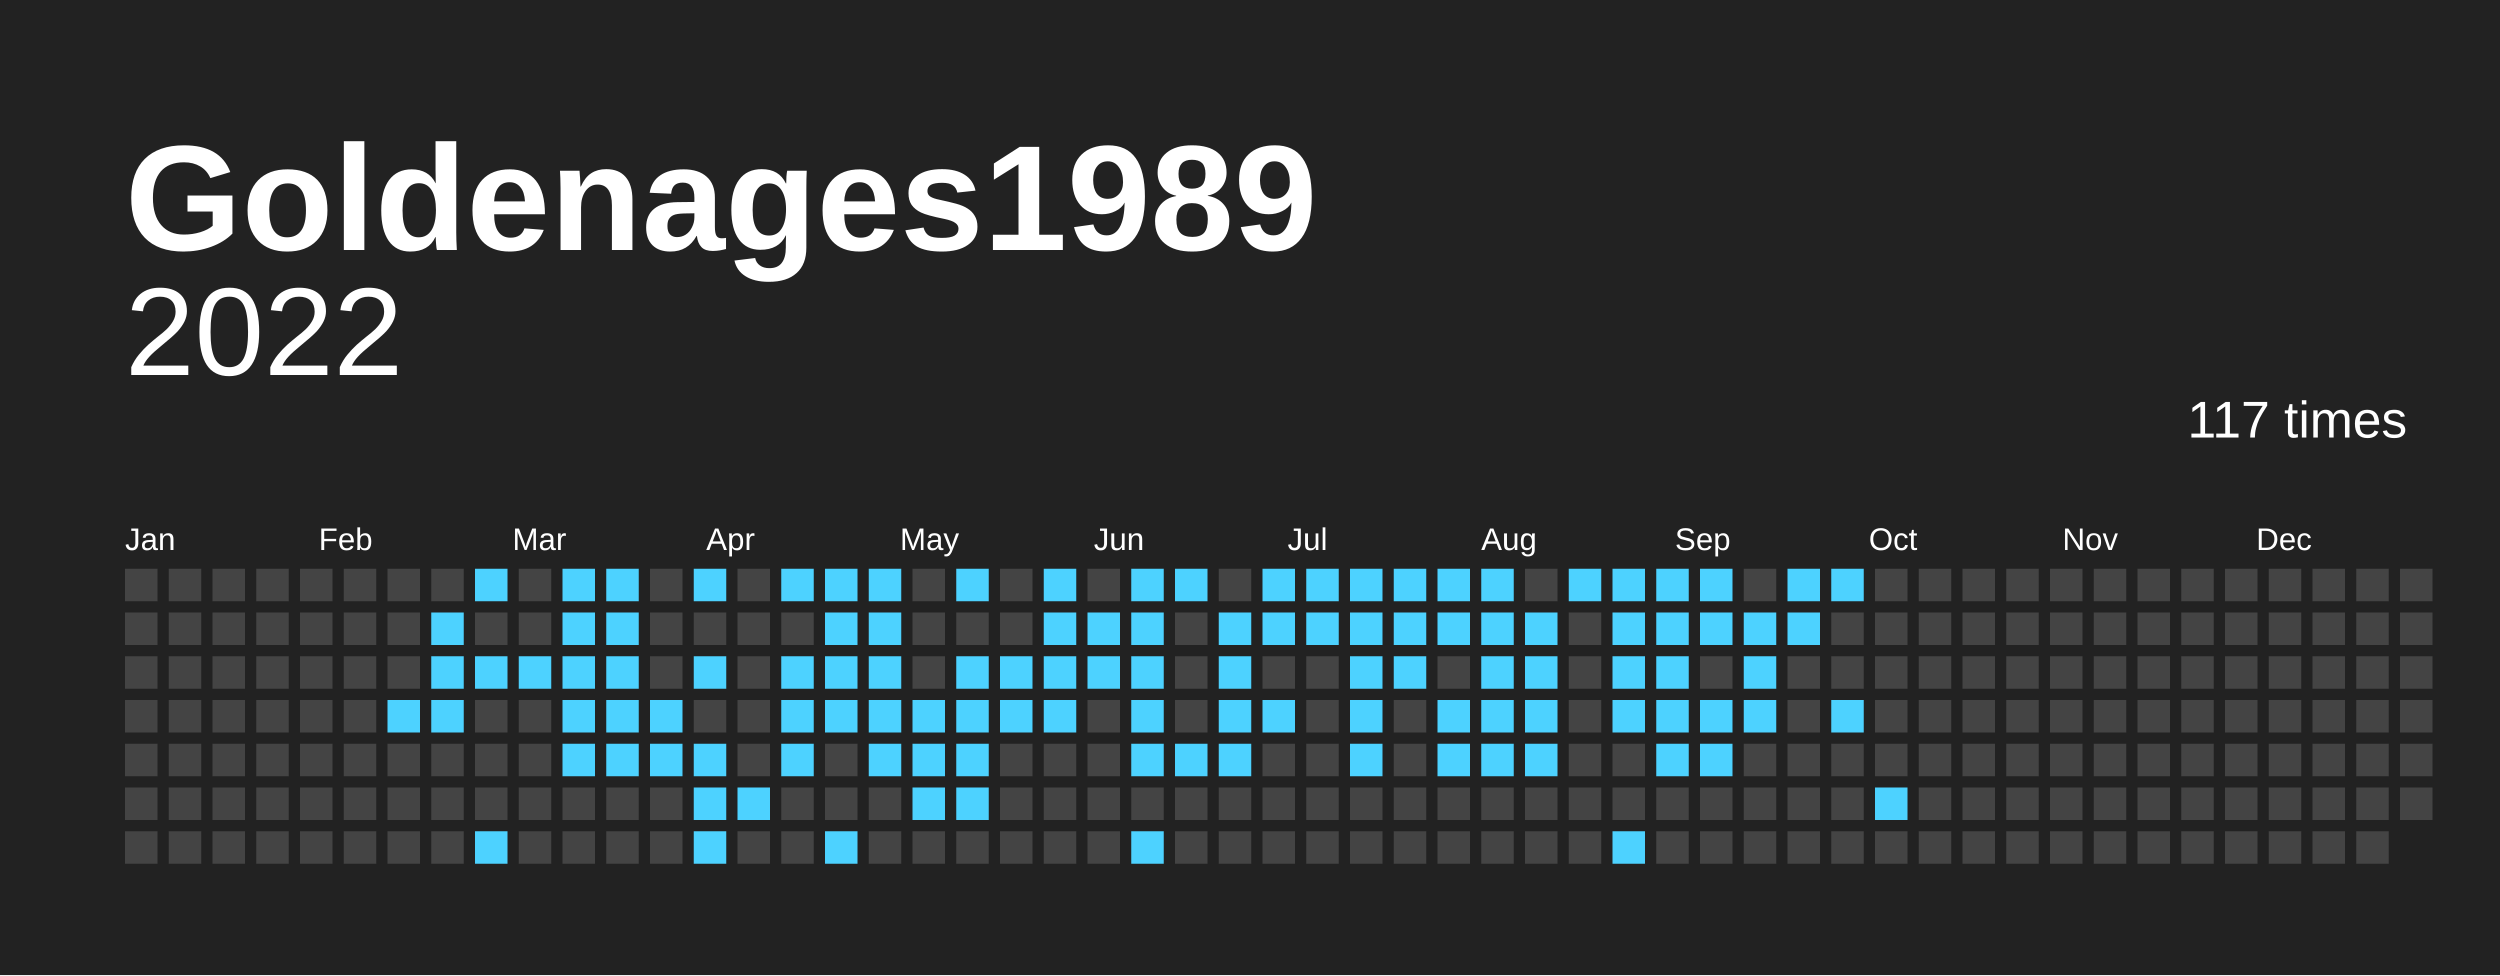
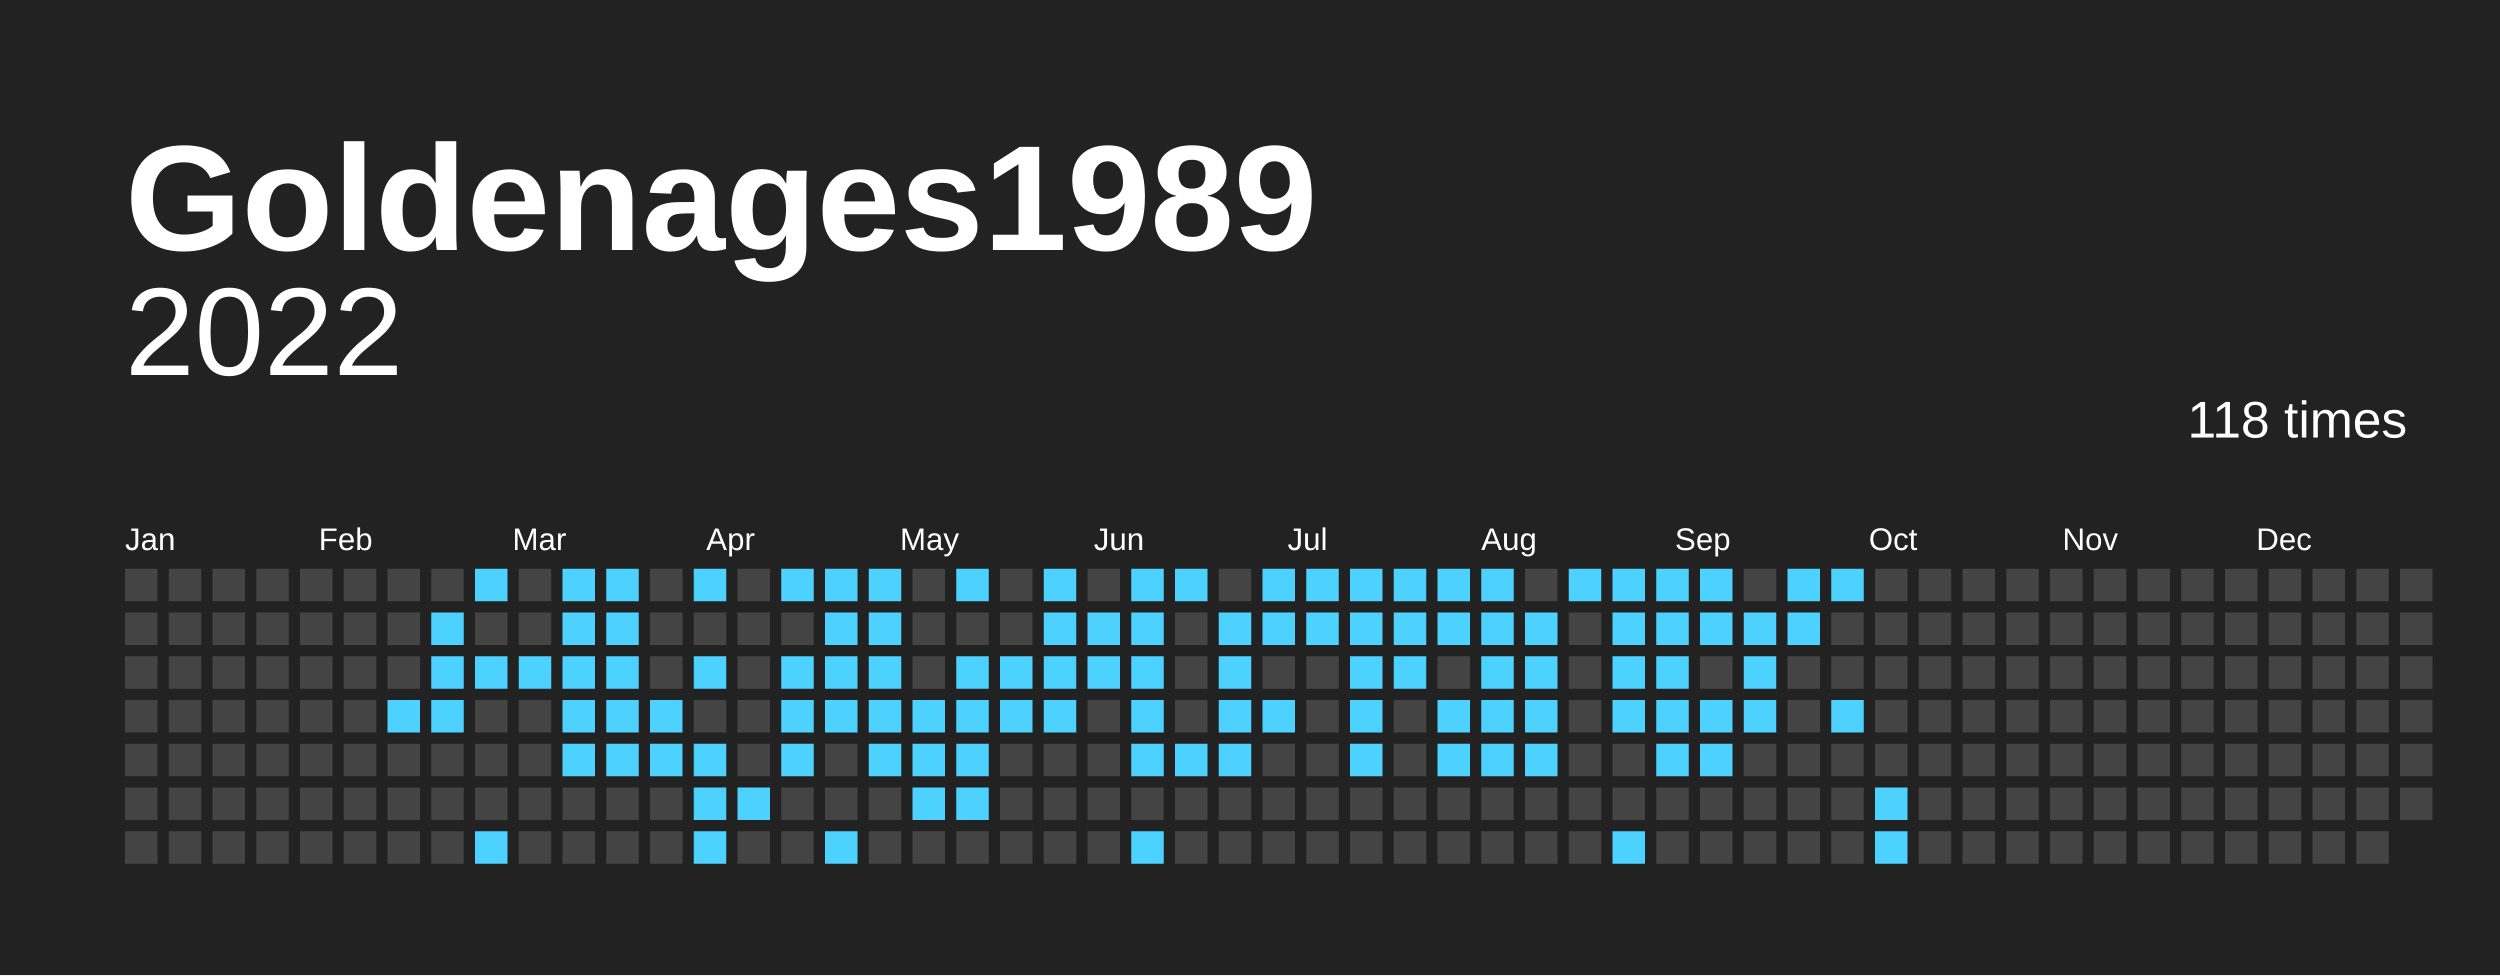
<svg xmlns="http://www.w3.org/2000/svg" baseProfile="full" height="78mm" version="1.1" viewBox="0,0,200,78" width="200mm">
  <defs />
  <rect fill="#222222" height="78" width="200" x="0" y="0" />
  <text fill="#FFFFFF" style="font-size:12px; font-family:Arial; font-weight:bold;" x="10" y="20">Goldenages1989</text>
  <text alignment-baseline="hanging" fill="#FFFFFF" style="font-size:10.0px; font-family:Arial;" x="10" y="30">2022</text>
-   <text alignment-baseline="hanging" fill="#FFFFFF" style="font-size:4.125px; font-family:Arial;" x="175" y="35">117 times</text>
+   <text alignment-baseline="hanging" fill="#FFFFFF" style="font-size:4.125px; font-family:Arial;" x="175" y="35">118 times</text>
  <text fill="#FFFFFF" style="font-size:2.5px; font-family:Arial" x="10.0" y="44">Jan</text>
  <text fill="#FFFFFF" style="font-size:2.5px; font-family:Arial" x="25.5" y="44">Feb</text>
  <text fill="#FFFFFF" style="font-size:2.5px; font-family:Arial" x="41.0" y="44">Mar</text>
  <text fill="#FFFFFF" style="font-size:2.5px; font-family:Arial" x="56.5" y="44">Apr</text>
  <text fill="#FFFFFF" style="font-size:2.5px; font-family:Arial" x="72.0" y="44">May</text>
  <text fill="#FFFFFF" style="font-size:2.5px; font-family:Arial" x="87.5" y="44">Jun</text>
  <text fill="#FFFFFF" style="font-size:2.5px; font-family:Arial" x="103.0" y="44">Jul</text>
  <text fill="#FFFFFF" style="font-size:2.5px; font-family:Arial" x="118.5" y="44">Aug</text>
  <text fill="#FFFFFF" style="font-size:2.5px; font-family:Arial" x="134.0" y="44">Sep</text>
  <text fill="#FFFFFF" style="font-size:2.5px; font-family:Arial" x="149.5" y="44">Oct</text>
  <text fill="#FFFFFF" style="font-size:2.5px; font-family:Arial" x="165.0" y="44">Nov</text>
  <text fill="#FFFFFF" style="font-size:2.5px; font-family:Arial" x="180.5" y="44">Dec</text>
  <rect fill="#444444" height="2.6" width="2.6" x="10.0" y="45.5" />
  <rect fill="#444444" height="2.6" width="2.6" x="10.0" y="49.0" />
  <rect fill="#444444" height="2.6" width="2.6" x="10.0" y="52.5" />
  <rect fill="#444444" height="2.6" width="2.6" x="10.0" y="56.0" />
  <rect fill="#444444" height="2.6" width="2.6" x="10.0" y="59.5" />
  <rect fill="#444444" height="2.6" width="2.6" x="10.0" y="63.0" />
  <rect fill="#444444" height="2.6" width="2.6" x="10.0" y="66.5" />
  <rect fill="#444444" height="2.6" width="2.6" x="13.5" y="45.5" />
  <rect fill="#444444" height="2.6" width="2.6" x="13.5" y="49.0" />
  <rect fill="#444444" height="2.6" width="2.6" x="13.5" y="52.5" />
  <rect fill="#444444" height="2.6" width="2.6" x="13.5" y="56.0" />
  <rect fill="#444444" height="2.6" width="2.6" x="13.5" y="59.5" />
  <rect fill="#444444" height="2.6" width="2.6" x="13.5" y="63.0" />
  <rect fill="#444444" height="2.6" width="2.6" x="13.5" y="66.5" />
  <rect fill="#444444" height="2.6" width="2.6" x="17.0" y="45.5" />
  <rect fill="#444444" height="2.6" width="2.6" x="17.0" y="49.0" />
  <rect fill="#444444" height="2.6" width="2.6" x="17.0" y="52.5" />
  <rect fill="#444444" height="2.6" width="2.6" x="17.0" y="56.0" />
  <rect fill="#444444" height="2.6" width="2.6" x="17.0" y="59.5" />
  <rect fill="#444444" height="2.6" width="2.6" x="17.0" y="63.0" />
  <rect fill="#444444" height="2.6" width="2.6" x="17.0" y="66.5" />
  <rect fill="#444444" height="2.6" width="2.6" x="20.5" y="45.5" />
  <rect fill="#444444" height="2.6" width="2.6" x="20.5" y="49.0" />
  <rect fill="#444444" height="2.6" width="2.6" x="20.5" y="52.5" />
  <rect fill="#444444" height="2.6" width="2.6" x="20.5" y="56.0" />
  <rect fill="#444444" height="2.6" width="2.6" x="20.5" y="59.5" />
  <rect fill="#444444" height="2.6" width="2.6" x="20.5" y="63.0" />
  <rect fill="#444444" height="2.6" width="2.6" x="20.5" y="66.5" />
  <rect fill="#444444" height="2.6" width="2.6" x="24.0" y="45.5" />
  <rect fill="#444444" height="2.6" width="2.6" x="24.0" y="49.0" />
  <rect fill="#444444" height="2.6" width="2.6" x="24.0" y="52.5" />
  <rect fill="#444444" height="2.6" width="2.6" x="24.0" y="56.0" />
  <rect fill="#444444" height="2.6" width="2.6" x="24.0" y="59.5" />
  <rect fill="#444444" height="2.6" width="2.6" x="24.0" y="63.0" />
  <rect fill="#444444" height="2.6" width="2.6" x="24.0" y="66.5" />
  <rect fill="#444444" height="2.6" width="2.6" x="27.5" y="45.5" />
  <rect fill="#444444" height="2.6" width="2.6" x="27.5" y="49.0" />
  <rect fill="#444444" height="2.6" width="2.6" x="27.5" y="52.5" />
  <rect fill="#444444" height="2.6" width="2.6" x="27.5" y="56.0" />
  <rect fill="#444444" height="2.6" width="2.6" x="27.5" y="59.5" />
  <rect fill="#444444" height="2.6" width="2.6" x="27.5" y="63.0" />
  <rect fill="#444444" height="2.6" width="2.6" x="27.5" y="66.5" />
  <rect fill="#444444" height="2.6" width="2.6" x="31.0" y="45.5" />
  <rect fill="#444444" height="2.6" width="2.6" x="31.0" y="49.0" />
  <rect fill="#444444" height="2.6" width="2.6" x="31.0" y="52.5" />
  <rect fill="#4DD2FF" height="2.6" width="2.6" x="31.0" y="56.0" />
  <rect fill="#444444" height="2.6" width="2.6" x="31.0" y="59.5" />
  <rect fill="#444444" height="2.6" width="2.6" x="31.0" y="63.0" />
  <rect fill="#444444" height="2.6" width="2.6" x="31.0" y="66.5" />
  <rect fill="#444444" height="2.6" width="2.6" x="34.5" y="45.5" />
  <rect fill="#4DD2FF" height="2.6" width="2.6" x="34.5" y="49.0" />
  <rect fill="#4DD2FF" height="2.6" width="2.6" x="34.5" y="52.5" />
  <rect fill="#4DD2FF" height="2.6" width="2.6" x="34.5" y="56.0" />
  <rect fill="#444444" height="2.6" width="2.6" x="34.5" y="59.5" />
  <rect fill="#444444" height="2.6" width="2.6" x="34.5" y="63.0" />
  <rect fill="#444444" height="2.6" width="2.6" x="34.5" y="66.5" />
  <rect fill="#4DD2FF" height="2.6" width="2.6" x="38.0" y="45.5" />
  <rect fill="#444444" height="2.6" width="2.6" x="38.0" y="49.0" />
  <rect fill="#4DD2FF" height="2.6" width="2.6" x="38.0" y="52.5" />
  <rect fill="#444444" height="2.6" width="2.6" x="38.0" y="56.0" />
  <rect fill="#444444" height="2.6" width="2.6" x="38.0" y="59.5" />
  <rect fill="#444444" height="2.6" width="2.6" x="38.0" y="63.0" />
  <rect fill="#4DD2FF" height="2.6" width="2.6" x="38.0" y="66.5" />
  <rect fill="#444444" height="2.6" width="2.6" x="41.5" y="45.5" />
  <rect fill="#444444" height="2.6" width="2.6" x="41.5" y="49.0" />
  <rect fill="#4DD2FF" height="2.6" width="2.6" x="41.5" y="52.5" />
  <rect fill="#444444" height="2.6" width="2.6" x="41.5" y="56.0" />
  <rect fill="#444444" height="2.6" width="2.6" x="41.5" y="59.5" />
  <rect fill="#444444" height="2.6" width="2.6" x="41.5" y="63.0" />
  <rect fill="#444444" height="2.6" width="2.6" x="41.5" y="66.5" />
  <rect fill="#4DD2FF" height="2.6" width="2.6" x="45.0" y="45.5" />
  <rect fill="#4DD2FF" height="2.6" width="2.6" x="45.0" y="49.0" />
  <rect fill="#4DD2FF" height="2.6" width="2.6" x="45.0" y="52.5" />
  <rect fill="#4DD2FF" height="2.6" width="2.6" x="45.0" y="56.0" />
  <rect fill="#4DD2FF" height="2.6" width="2.6" x="45.0" y="59.5" />
  <rect fill="#444444" height="2.6" width="2.6" x="45.0" y="63.0" />
  <rect fill="#444444" height="2.6" width="2.6" x="45.0" y="66.5" />
  <rect fill="#4DD2FF" height="2.6" width="2.6" x="48.5" y="45.5" />
  <rect fill="#4DD2FF" height="2.6" width="2.6" x="48.5" y="49.0" />
  <rect fill="#4DD2FF" height="2.6" width="2.6" x="48.5" y="52.5" />
  <rect fill="#4DD2FF" height="2.6" width="2.6" x="48.5" y="56.0" />
  <rect fill="#4DD2FF" height="2.6" width="2.6" x="48.5" y="59.5" />
  <rect fill="#444444" height="2.6" width="2.6" x="48.5" y="63.0" />
  <rect fill="#444444" height="2.6" width="2.6" x="48.5" y="66.5" />
  <rect fill="#444444" height="2.6" width="2.6" x="52.0" y="45.5" />
  <rect fill="#444444" height="2.6" width="2.6" x="52.0" y="49.0" />
  <rect fill="#444444" height="2.6" width="2.6" x="52.0" y="52.5" />
  <rect fill="#4DD2FF" height="2.6" width="2.6" x="52.0" y="56.0" />
  <rect fill="#4DD2FF" height="2.6" width="2.6" x="52.0" y="59.5" />
  <rect fill="#444444" height="2.6" width="2.6" x="52.0" y="63.0" />
  <rect fill="#444444" height="2.6" width="2.6" x="52.0" y="66.5" />
  <rect fill="#4DD2FF" height="2.6" width="2.6" x="55.5" y="45.5" />
  <rect fill="#444444" height="2.6" width="2.6" x="55.5" y="49.0" />
  <rect fill="#4DD2FF" height="2.6" width="2.6" x="55.5" y="52.5" />
  <rect fill="#444444" height="2.6" width="2.6" x="55.5" y="56.0" />
  <rect fill="#4DD2FF" height="2.6" width="2.6" x="55.5" y="59.5" />
  <rect fill="#4DD2FF" height="2.6" width="2.6" x="55.5" y="63.0" />
  <rect fill="#4DD2FF" height="2.6" width="2.6" x="55.5" y="66.5" />
  <rect fill="#444444" height="2.6" width="2.6" x="59.0" y="45.5" />
  <rect fill="#444444" height="2.6" width="2.6" x="59.0" y="49.0" />
  <rect fill="#444444" height="2.6" width="2.6" x="59.0" y="52.5" />
  <rect fill="#444444" height="2.6" width="2.6" x="59.0" y="56.0" />
  <rect fill="#444444" height="2.6" width="2.6" x="59.0" y="59.5" />
  <rect fill="#4DD2FF" height="2.6" width="2.6" x="59.0" y="63.0" />
  <rect fill="#444444" height="2.6" width="2.6" x="59.0" y="66.5" />
  <rect fill="#4DD2FF" height="2.6" width="2.6" x="62.5" y="45.5" />
  <rect fill="#444444" height="2.6" width="2.6" x="62.5" y="49.0" />
  <rect fill="#4DD2FF" height="2.6" width="2.6" x="62.5" y="52.5" />
  <rect fill="#4DD2FF" height="2.6" width="2.6" x="62.5" y="56.0" />
  <rect fill="#4DD2FF" height="2.6" width="2.6" x="62.5" y="59.5" />
  <rect fill="#444444" height="2.6" width="2.6" x="62.5" y="63.0" />
  <rect fill="#444444" height="2.6" width="2.6" x="62.5" y="66.5" />
  <rect fill="#4DD2FF" height="2.6" width="2.6" x="66.0" y="45.5" />
  <rect fill="#4DD2FF" height="2.6" width="2.6" x="66.0" y="49.0" />
  <rect fill="#4DD2FF" height="2.6" width="2.6" x="66.0" y="52.5" />
  <rect fill="#4DD2FF" height="2.6" width="2.6" x="66.0" y="56.0" />
  <rect fill="#444444" height="2.6" width="2.6" x="66.0" y="59.5" />
  <rect fill="#444444" height="2.6" width="2.6" x="66.0" y="63.0" />
  <rect fill="#4DD2FF" height="2.6" width="2.6" x="66.0" y="66.5" />
  <rect fill="#4DD2FF" height="2.6" width="2.6" x="69.5" y="45.5" />
  <rect fill="#4DD2FF" height="2.6" width="2.6" x="69.5" y="49.0" />
  <rect fill="#4DD2FF" height="2.6" width="2.6" x="69.5" y="52.5" />
  <rect fill="#4DD2FF" height="2.6" width="2.6" x="69.5" y="56.0" />
  <rect fill="#4DD2FF" height="2.6" width="2.6" x="69.5" y="59.5" />
  <rect fill="#444444" height="2.6" width="2.6" x="69.5" y="63.0" />
  <rect fill="#444444" height="2.6" width="2.6" x="69.5" y="66.5" />
  <rect fill="#444444" height="2.6" width="2.6" x="73.0" y="45.5" />
  <rect fill="#444444" height="2.6" width="2.6" x="73.0" y="49.0" />
  <rect fill="#444444" height="2.6" width="2.6" x="73.0" y="52.5" />
  <rect fill="#4DD2FF" height="2.6" width="2.6" x="73.0" y="56.0" />
  <rect fill="#4DD2FF" height="2.6" width="2.6" x="73.0" y="59.5" />
  <rect fill="#4DD2FF" height="2.6" width="2.6" x="73.0" y="63.0" />
  <rect fill="#444444" height="2.6" width="2.6" x="73.0" y="66.5" />
  <rect fill="#4DD2FF" height="2.6" width="2.6" x="76.5" y="45.5" />
  <rect fill="#444444" height="2.6" width="2.6" x="76.5" y="49.0" />
  <rect fill="#4DD2FF" height="2.6" width="2.6" x="76.5" y="52.5" />
  <rect fill="#4DD2FF" height="2.6" width="2.6" x="76.5" y="56.0" />
  <rect fill="#4DD2FF" height="2.6" width="2.6" x="76.5" y="59.5" />
  <rect fill="#4DD2FF" height="2.6" width="2.6" x="76.5" y="63.0" />
  <rect fill="#444444" height="2.6" width="2.6" x="76.5" y="66.5" />
  <rect fill="#444444" height="2.6" width="2.6" x="80.0" y="45.5" />
  <rect fill="#444444" height="2.6" width="2.6" x="80.0" y="49.0" />
  <rect fill="#4DD2FF" height="2.6" width="2.6" x="80.0" y="52.5" />
  <rect fill="#4DD2FF" height="2.6" width="2.6" x="80.0" y="56.0" />
  <rect fill="#444444" height="2.6" width="2.6" x="80.0" y="59.5" />
  <rect fill="#444444" height="2.6" width="2.6" x="80.0" y="63.0" />
  <rect fill="#444444" height="2.6" width="2.6" x="80.0" y="66.5" />
  <rect fill="#4DD2FF" height="2.6" width="2.6" x="83.5" y="45.5" />
  <rect fill="#4DD2FF" height="2.6" width="2.6" x="83.5" y="49.0" />
  <rect fill="#4DD2FF" height="2.6" width="2.6" x="83.5" y="52.5" />
  <rect fill="#4DD2FF" height="2.6" width="2.6" x="83.5" y="56.0" />
  <rect fill="#444444" height="2.6" width="2.6" x="83.5" y="59.5" />
  <rect fill="#444444" height="2.6" width="2.6" x="83.5" y="63.0" />
  <rect fill="#444444" height="2.6" width="2.6" x="83.5" y="66.5" />
  <rect fill="#444444" height="2.6" width="2.6" x="87.0" y="45.5" />
  <rect fill="#4DD2FF" height="2.6" width="2.6" x="87.0" y="49.0" />
  <rect fill="#4DD2FF" height="2.6" width="2.6" x="87.0" y="52.5" />
  <rect fill="#444444" height="2.6" width="2.6" x="87.0" y="56.0" />
  <rect fill="#444444" height="2.6" width="2.6" x="87.0" y="59.5" />
  <rect fill="#444444" height="2.6" width="2.6" x="87.0" y="63.0" />
  <rect fill="#444444" height="2.6" width="2.6" x="87.0" y="66.5" />
  <rect fill="#4DD2FF" height="2.6" width="2.6" x="90.5" y="45.5" />
  <rect fill="#4DD2FF" height="2.6" width="2.6" x="90.5" y="49.0" />
  <rect fill="#4DD2FF" height="2.6" width="2.6" x="90.5" y="52.5" />
  <rect fill="#4DD2FF" height="2.6" width="2.6" x="90.5" y="56.0" />
  <rect fill="#4DD2FF" height="2.6" width="2.6" x="90.5" y="59.5" />
  <rect fill="#444444" height="2.6" width="2.6" x="90.5" y="63.0" />
  <rect fill="#4DD2FF" height="2.6" width="2.6" x="90.5" y="66.5" />
  <rect fill="#4DD2FF" height="2.6" width="2.6" x="94.0" y="45.5" />
  <rect fill="#444444" height="2.6" width="2.6" x="94.0" y="49.0" />
  <rect fill="#444444" height="2.6" width="2.6" x="94.0" y="52.5" />
  <rect fill="#444444" height="2.6" width="2.6" x="94.0" y="56.0" />
  <rect fill="#4DD2FF" height="2.6" width="2.6" x="94.0" y="59.5" />
  <rect fill="#444444" height="2.6" width="2.6" x="94.0" y="63.0" />
  <rect fill="#444444" height="2.6" width="2.6" x="94.0" y="66.5" />
  <rect fill="#444444" height="2.6" width="2.6" x="97.5" y="45.5" />
  <rect fill="#4DD2FF" height="2.6" width="2.6" x="97.5" y="49.0" />
  <rect fill="#4DD2FF" height="2.6" width="2.6" x="97.5" y="52.5" />
  <rect fill="#4DD2FF" height="2.6" width="2.6" x="97.5" y="56.0" />
  <rect fill="#4DD2FF" height="2.6" width="2.6" x="97.5" y="59.5" />
  <rect fill="#444444" height="2.6" width="2.6" x="97.5" y="63.0" />
  <rect fill="#444444" height="2.6" width="2.6" x="97.5" y="66.5" />
  <rect fill="#4DD2FF" height="2.6" width="2.6" x="101.0" y="45.5" />
  <rect fill="#4DD2FF" height="2.6" width="2.6" x="101.0" y="49.0" />
  <rect fill="#444444" height="2.6" width="2.6" x="101.0" y="52.5" />
  <rect fill="#4DD2FF" height="2.6" width="2.6" x="101.0" y="56.0" />
  <rect fill="#444444" height="2.6" width="2.6" x="101.0" y="59.5" />
  <rect fill="#444444" height="2.6" width="2.6" x="101.0" y="63.0" />
  <rect fill="#444444" height="2.6" width="2.6" x="101.0" y="66.5" />
  <rect fill="#4DD2FF" height="2.6" width="2.6" x="104.5" y="45.5" />
  <rect fill="#4DD2FF" height="2.6" width="2.6" x="104.5" y="49.0" />
  <rect fill="#444444" height="2.6" width="2.6" x="104.5" y="52.5" />
  <rect fill="#444444" height="2.6" width="2.6" x="104.5" y="56.0" />
  <rect fill="#444444" height="2.6" width="2.6" x="104.5" y="59.5" />
  <rect fill="#444444" height="2.6" width="2.6" x="104.5" y="63.0" />
  <rect fill="#444444" height="2.6" width="2.6" x="104.5" y="66.5" />
  <rect fill="#4DD2FF" height="2.6" width="2.6" x="108.0" y="45.5" />
  <rect fill="#4DD2FF" height="2.6" width="2.6" x="108.0" y="49.0" />
  <rect fill="#4DD2FF" height="2.6" width="2.6" x="108.0" y="52.5" />
  <rect fill="#4DD2FF" height="2.6" width="2.6" x="108.0" y="56.0" />
  <rect fill="#4DD2FF" height="2.6" width="2.6" x="108.0" y="59.5" />
  <rect fill="#444444" height="2.6" width="2.6" x="108.0" y="63.0" />
  <rect fill="#444444" height="2.6" width="2.6" x="108.0" y="66.5" />
  <rect fill="#4DD2FF" height="2.6" width="2.6" x="111.5" y="45.5" />
  <rect fill="#4DD2FF" height="2.6" width="2.6" x="111.5" y="49.0" />
  <rect fill="#4DD2FF" height="2.6" width="2.6" x="111.5" y="52.5" />
  <rect fill="#444444" height="2.6" width="2.6" x="111.5" y="56.0" />
  <rect fill="#444444" height="2.6" width="2.6" x="111.5" y="59.5" />
  <rect fill="#444444" height="2.6" width="2.6" x="111.5" y="63.0" />
  <rect fill="#444444" height="2.6" width="2.6" x="111.5" y="66.5" />
  <rect fill="#4DD2FF" height="2.6" width="2.6" x="115.0" y="45.5" />
  <rect fill="#4DD2FF" height="2.6" width="2.6" x="115.0" y="49.0" />
  <rect fill="#444444" height="2.6" width="2.6" x="115.0" y="52.5" />
  <rect fill="#4DD2FF" height="2.6" width="2.6" x="115.0" y="56.0" />
  <rect fill="#4DD2FF" height="2.6" width="2.6" x="115.0" y="59.5" />
  <rect fill="#444444" height="2.6" width="2.6" x="115.0" y="63.0" />
  <rect fill="#444444" height="2.6" width="2.6" x="115.0" y="66.5" />
  <rect fill="#4DD2FF" height="2.6" width="2.6" x="118.5" y="45.5" />
  <rect fill="#4DD2FF" height="2.6" width="2.6" x="118.5" y="49.0" />
  <rect fill="#4DD2FF" height="2.6" width="2.6" x="118.5" y="52.5" />
  <rect fill="#4DD2FF" height="2.6" width="2.6" x="118.5" y="56.0" />
  <rect fill="#4DD2FF" height="2.6" width="2.6" x="118.5" y="59.5" />
  <rect fill="#444444" height="2.6" width="2.6" x="118.5" y="63.0" />
  <rect fill="#444444" height="2.6" width="2.6" x="118.5" y="66.5" />
  <rect fill="#444444" height="2.6" width="2.6" x="122.0" y="45.5" />
  <rect fill="#4DD2FF" height="2.6" width="2.6" x="122.0" y="49.0" />
  <rect fill="#4DD2FF" height="2.6" width="2.6" x="122.0" y="52.5" />
  <rect fill="#4DD2FF" height="2.6" width="2.6" x="122.0" y="56.0" />
  <rect fill="#4DD2FF" height="2.6" width="2.6" x="122.0" y="59.5" />
  <rect fill="#444444" height="2.6" width="2.6" x="122.0" y="63.0" />
  <rect fill="#444444" height="2.6" width="2.6" x="122.0" y="66.5" />
  <rect fill="#4DD2FF" height="2.6" width="2.6" x="125.5" y="45.5" />
  <rect fill="#444444" height="2.6" width="2.6" x="125.5" y="49.0" />
  <rect fill="#444444" height="2.6" width="2.6" x="125.5" y="52.5" />
  <rect fill="#444444" height="2.6" width="2.6" x="125.5" y="56.0" />
  <rect fill="#444444" height="2.6" width="2.6" x="125.5" y="59.5" />
  <rect fill="#444444" height="2.6" width="2.6" x="125.5" y="63.0" />
  <rect fill="#444444" height="2.6" width="2.6" x="125.5" y="66.5" />
  <rect fill="#4DD2FF" height="2.6" width="2.6" x="129.0" y="45.5" />
  <rect fill="#4DD2FF" height="2.6" width="2.6" x="129.0" y="49.0" />
  <rect fill="#4DD2FF" height="2.6" width="2.6" x="129.0" y="52.5" />
  <rect fill="#4DD2FF" height="2.6" width="2.6" x="129.0" y="56.0" />
  <rect fill="#444444" height="2.6" width="2.6" x="129.0" y="59.5" />
  <rect fill="#444444" height="2.6" width="2.6" x="129.0" y="63.0" />
  <rect fill="#4DD2FF" height="2.6" width="2.6" x="129.0" y="66.5" />
  <rect fill="#4DD2FF" height="2.6" width="2.6" x="132.5" y="45.5" />
  <rect fill="#4DD2FF" height="2.6" width="2.6" x="132.5" y="49.0" />
  <rect fill="#4DD2FF" height="2.6" width="2.6" x="132.5" y="52.5" />
  <rect fill="#4DD2FF" height="2.6" width="2.6" x="132.5" y="56.0" />
  <rect fill="#4DD2FF" height="2.6" width="2.6" x="132.5" y="59.5" />
  <rect fill="#444444" height="2.6" width="2.6" x="132.5" y="63.0" />
  <rect fill="#444444" height="2.6" width="2.6" x="132.5" y="66.5" />
  <rect fill="#4DD2FF" height="2.6" width="2.6" x="136.0" y="45.5" />
  <rect fill="#4DD2FF" height="2.6" width="2.6" x="136.0" y="49.0" />
  <rect fill="#444444" height="2.6" width="2.6" x="136.0" y="52.5" />
  <rect fill="#4DD2FF" height="2.6" width="2.6" x="136.0" y="56.0" />
  <rect fill="#4DD2FF" height="2.6" width="2.6" x="136.0" y="59.5" />
  <rect fill="#444444" height="2.6" width="2.6" x="136.0" y="63.0" />
  <rect fill="#444444" height="2.6" width="2.6" x="136.0" y="66.5" />
  <rect fill="#444444" height="2.6" width="2.6" x="139.5" y="45.5" />
  <rect fill="#4DD2FF" height="2.6" width="2.6" x="139.5" y="49.0" />
  <rect fill="#4DD2FF" height="2.6" width="2.6" x="139.5" y="52.5" />
  <rect fill="#4DD2FF" height="2.6" width="2.6" x="139.5" y="56.0" />
  <rect fill="#444444" height="2.6" width="2.6" x="139.5" y="59.5" />
  <rect fill="#444444" height="2.6" width="2.6" x="139.5" y="63.0" />
  <rect fill="#444444" height="2.6" width="2.6" x="139.5" y="66.5" />
  <rect fill="#4DD2FF" height="2.6" width="2.6" x="143.0" y="45.5" />
  <rect fill="#4DD2FF" height="2.6" width="2.6" x="143.0" y="49.0" />
  <rect fill="#444444" height="2.6" width="2.6" x="143.0" y="52.5" />
  <rect fill="#444444" height="2.6" width="2.6" x="143.0" y="56.0" />
  <rect fill="#444444" height="2.6" width="2.6" x="143.0" y="59.5" />
  <rect fill="#444444" height="2.6" width="2.6" x="143.0" y="63.0" />
  <rect fill="#444444" height="2.6" width="2.6" x="143.0" y="66.5" />
  <rect fill="#4DD2FF" height="2.6" width="2.6" x="146.5" y="45.5" />
  <rect fill="#444444" height="2.6" width="2.6" x="146.5" y="49.0" />
  <rect fill="#444444" height="2.6" width="2.6" x="146.5" y="52.5" />
  <rect fill="#4DD2FF" height="2.6" width="2.6" x="146.5" y="56.0" />
  <rect fill="#444444" height="2.6" width="2.6" x="146.5" y="59.5" />
  <rect fill="#444444" height="2.6" width="2.6" x="146.5" y="63.0" />
  <rect fill="#444444" height="2.6" width="2.6" x="146.5" y="66.5" />
  <rect fill="#444444" height="2.6" width="2.6" x="150.0" y="45.5" />
  <rect fill="#444444" height="2.6" width="2.6" x="150.0" y="49.0" />
  <rect fill="#444444" height="2.6" width="2.6" x="150.0" y="52.5" />
  <rect fill="#444444" height="2.6" width="2.6" x="150.0" y="56.0" />
  <rect fill="#444444" height="2.6" width="2.6" x="150.0" y="59.5" />
  <rect fill="#4DD2FF" height="2.6" width="2.6" x="150.0" y="63.0" />
-   <rect fill="#444444" height="2.6" width="2.6" x="150.0" y="66.5" />
+   <rect fill="#4DD2FF" height="2.6" width="2.6" x="150.0" y="66.5" />
  <rect fill="#444444" height="2.6" width="2.6" x="153.5" y="45.5" />
  <rect fill="#444444" height="2.6" width="2.6" x="153.5" y="49.0" />
  <rect fill="#444444" height="2.6" width="2.6" x="153.5" y="52.5" />
  <rect fill="#444444" height="2.6" width="2.6" x="153.5" y="56.0" />
  <rect fill="#444444" height="2.6" width="2.6" x="153.5" y="59.5" />
  <rect fill="#444444" height="2.6" width="2.6" x="153.5" y="63.0" />
  <rect fill="#444444" height="2.6" width="2.6" x="153.5" y="66.5" />
  <rect fill="#444444" height="2.6" width="2.6" x="157.0" y="45.5" />
  <rect fill="#444444" height="2.6" width="2.6" x="157.0" y="49.0" />
  <rect fill="#444444" height="2.6" width="2.6" x="157.0" y="52.5" />
  <rect fill="#444444" height="2.6" width="2.6" x="157.0" y="56.0" />
  <rect fill="#444444" height="2.6" width="2.6" x="157.0" y="59.5" />
  <rect fill="#444444" height="2.6" width="2.6" x="157.0" y="63.0" />
  <rect fill="#444444" height="2.6" width="2.6" x="157.0" y="66.5" />
  <rect fill="#444444" height="2.6" width="2.6" x="160.5" y="45.5" />
  <rect fill="#444444" height="2.6" width="2.6" x="160.5" y="49.0" />
  <rect fill="#444444" height="2.6" width="2.6" x="160.5" y="52.5" />
  <rect fill="#444444" height="2.6" width="2.6" x="160.5" y="56.0" />
  <rect fill="#444444" height="2.6" width="2.6" x="160.5" y="59.5" />
  <rect fill="#444444" height="2.6" width="2.6" x="160.5" y="63.0" />
  <rect fill="#444444" height="2.6" width="2.6" x="160.5" y="66.5" />
  <rect fill="#444444" height="2.6" width="2.6" x="164.0" y="45.5" />
  <rect fill="#444444" height="2.6" width="2.6" x="164.0" y="49.0" />
  <rect fill="#444444" height="2.6" width="2.6" x="164.0" y="52.5" />
  <rect fill="#444444" height="2.6" width="2.6" x="164.0" y="56.0" />
  <rect fill="#444444" height="2.6" width="2.6" x="164.0" y="59.5" />
  <rect fill="#444444" height="2.6" width="2.6" x="164.0" y="63.0" />
  <rect fill="#444444" height="2.6" width="2.6" x="164.0" y="66.5" />
  <rect fill="#444444" height="2.6" width="2.6" x="167.5" y="45.5" />
  <rect fill="#444444" height="2.6" width="2.6" x="167.5" y="49.0" />
  <rect fill="#444444" height="2.6" width="2.6" x="167.5" y="52.5" />
  <rect fill="#444444" height="2.6" width="2.6" x="167.5" y="56.0" />
  <rect fill="#444444" height="2.6" width="2.6" x="167.5" y="59.5" />
  <rect fill="#444444" height="2.6" width="2.6" x="167.5" y="63.0" />
  <rect fill="#444444" height="2.6" width="2.6" x="167.5" y="66.5" />
  <rect fill="#444444" height="2.6" width="2.6" x="171.0" y="45.5" />
  <rect fill="#444444" height="2.6" width="2.6" x="171.0" y="49.0" />
  <rect fill="#444444" height="2.6" width="2.6" x="171.0" y="52.5" />
  <rect fill="#444444" height="2.6" width="2.6" x="171.0" y="56.0" />
  <rect fill="#444444" height="2.6" width="2.6" x="171.0" y="59.5" />
  <rect fill="#444444" height="2.6" width="2.6" x="171.0" y="63.0" />
  <rect fill="#444444" height="2.6" width="2.6" x="171.0" y="66.5" />
  <rect fill="#444444" height="2.6" width="2.6" x="174.5" y="45.5" />
  <rect fill="#444444" height="2.6" width="2.6" x="174.5" y="49.0" />
  <rect fill="#444444" height="2.6" width="2.6" x="174.5" y="52.5" />
  <rect fill="#444444" height="2.6" width="2.6" x="174.5" y="56.0" />
  <rect fill="#444444" height="2.6" width="2.6" x="174.5" y="59.5" />
  <rect fill="#444444" height="2.6" width="2.6" x="174.5" y="63.0" />
  <rect fill="#444444" height="2.6" width="2.6" x="174.5" y="66.5" />
  <rect fill="#444444" height="2.6" width="2.6" x="178.0" y="45.5" />
  <rect fill="#444444" height="2.6" width="2.6" x="178.0" y="49.0" />
  <rect fill="#444444" height="2.6" width="2.6" x="178.0" y="52.5" />
  <rect fill="#444444" height="2.6" width="2.6" x="178.0" y="56.0" />
  <rect fill="#444444" height="2.6" width="2.6" x="178.0" y="59.5" />
  <rect fill="#444444" height="2.6" width="2.6" x="178.0" y="63.0" />
  <rect fill="#444444" height="2.6" width="2.6" x="178.0" y="66.5" />
  <rect fill="#444444" height="2.6" width="2.6" x="181.5" y="45.5" />
  <rect fill="#444444" height="2.6" width="2.6" x="181.5" y="49.0" />
  <rect fill="#444444" height="2.6" width="2.6" x="181.5" y="52.5" />
  <rect fill="#444444" height="2.6" width="2.6" x="181.5" y="56.0" />
  <rect fill="#444444" height="2.6" width="2.6" x="181.5" y="59.5" />
  <rect fill="#444444" height="2.6" width="2.6" x="181.5" y="63.0" />
  <rect fill="#444444" height="2.6" width="2.6" x="181.5" y="66.5" />
  <rect fill="#444444" height="2.6" width="2.6" x="185.0" y="45.5" />
  <rect fill="#444444" height="2.6" width="2.6" x="185.0" y="49.0" />
  <rect fill="#444444" height="2.6" width="2.6" x="185.0" y="52.5" />
  <rect fill="#444444" height="2.6" width="2.6" x="185.0" y="56.0" />
  <rect fill="#444444" height="2.6" width="2.6" x="185.0" y="59.5" />
  <rect fill="#444444" height="2.6" width="2.6" x="185.0" y="63.0" />
  <rect fill="#444444" height="2.6" width="2.6" x="185.0" y="66.5" />
  <rect fill="#444444" height="2.6" width="2.6" x="188.5" y="45.5" />
  <rect fill="#444444" height="2.6" width="2.6" x="188.5" y="49.0" />
  <rect fill="#444444" height="2.6" width="2.6" x="188.5" y="52.5" />
  <rect fill="#444444" height="2.6" width="2.6" x="188.5" y="56.0" />
  <rect fill="#444444" height="2.6" width="2.6" x="188.5" y="59.5" />
  <rect fill="#444444" height="2.6" width="2.6" x="188.5" y="63.0" />
  <rect fill="#444444" height="2.6" width="2.6" x="188.5" y="66.5" />
  <rect fill="#444444" height="2.6" width="2.6" x="192.0" y="45.5" />
  <rect fill="#444444" height="2.6" width="2.6" x="192.0" y="49.0" />
  <rect fill="#444444" height="2.6" width="2.6" x="192.0" y="52.5" />
  <rect fill="#444444" height="2.6" width="2.6" x="192.0" y="56.0" />
  <rect fill="#444444" height="2.6" width="2.6" x="192.0" y="59.5" />
  <rect fill="#444444" height="2.6" width="2.6" x="192.0" y="63.0" />
</svg>
